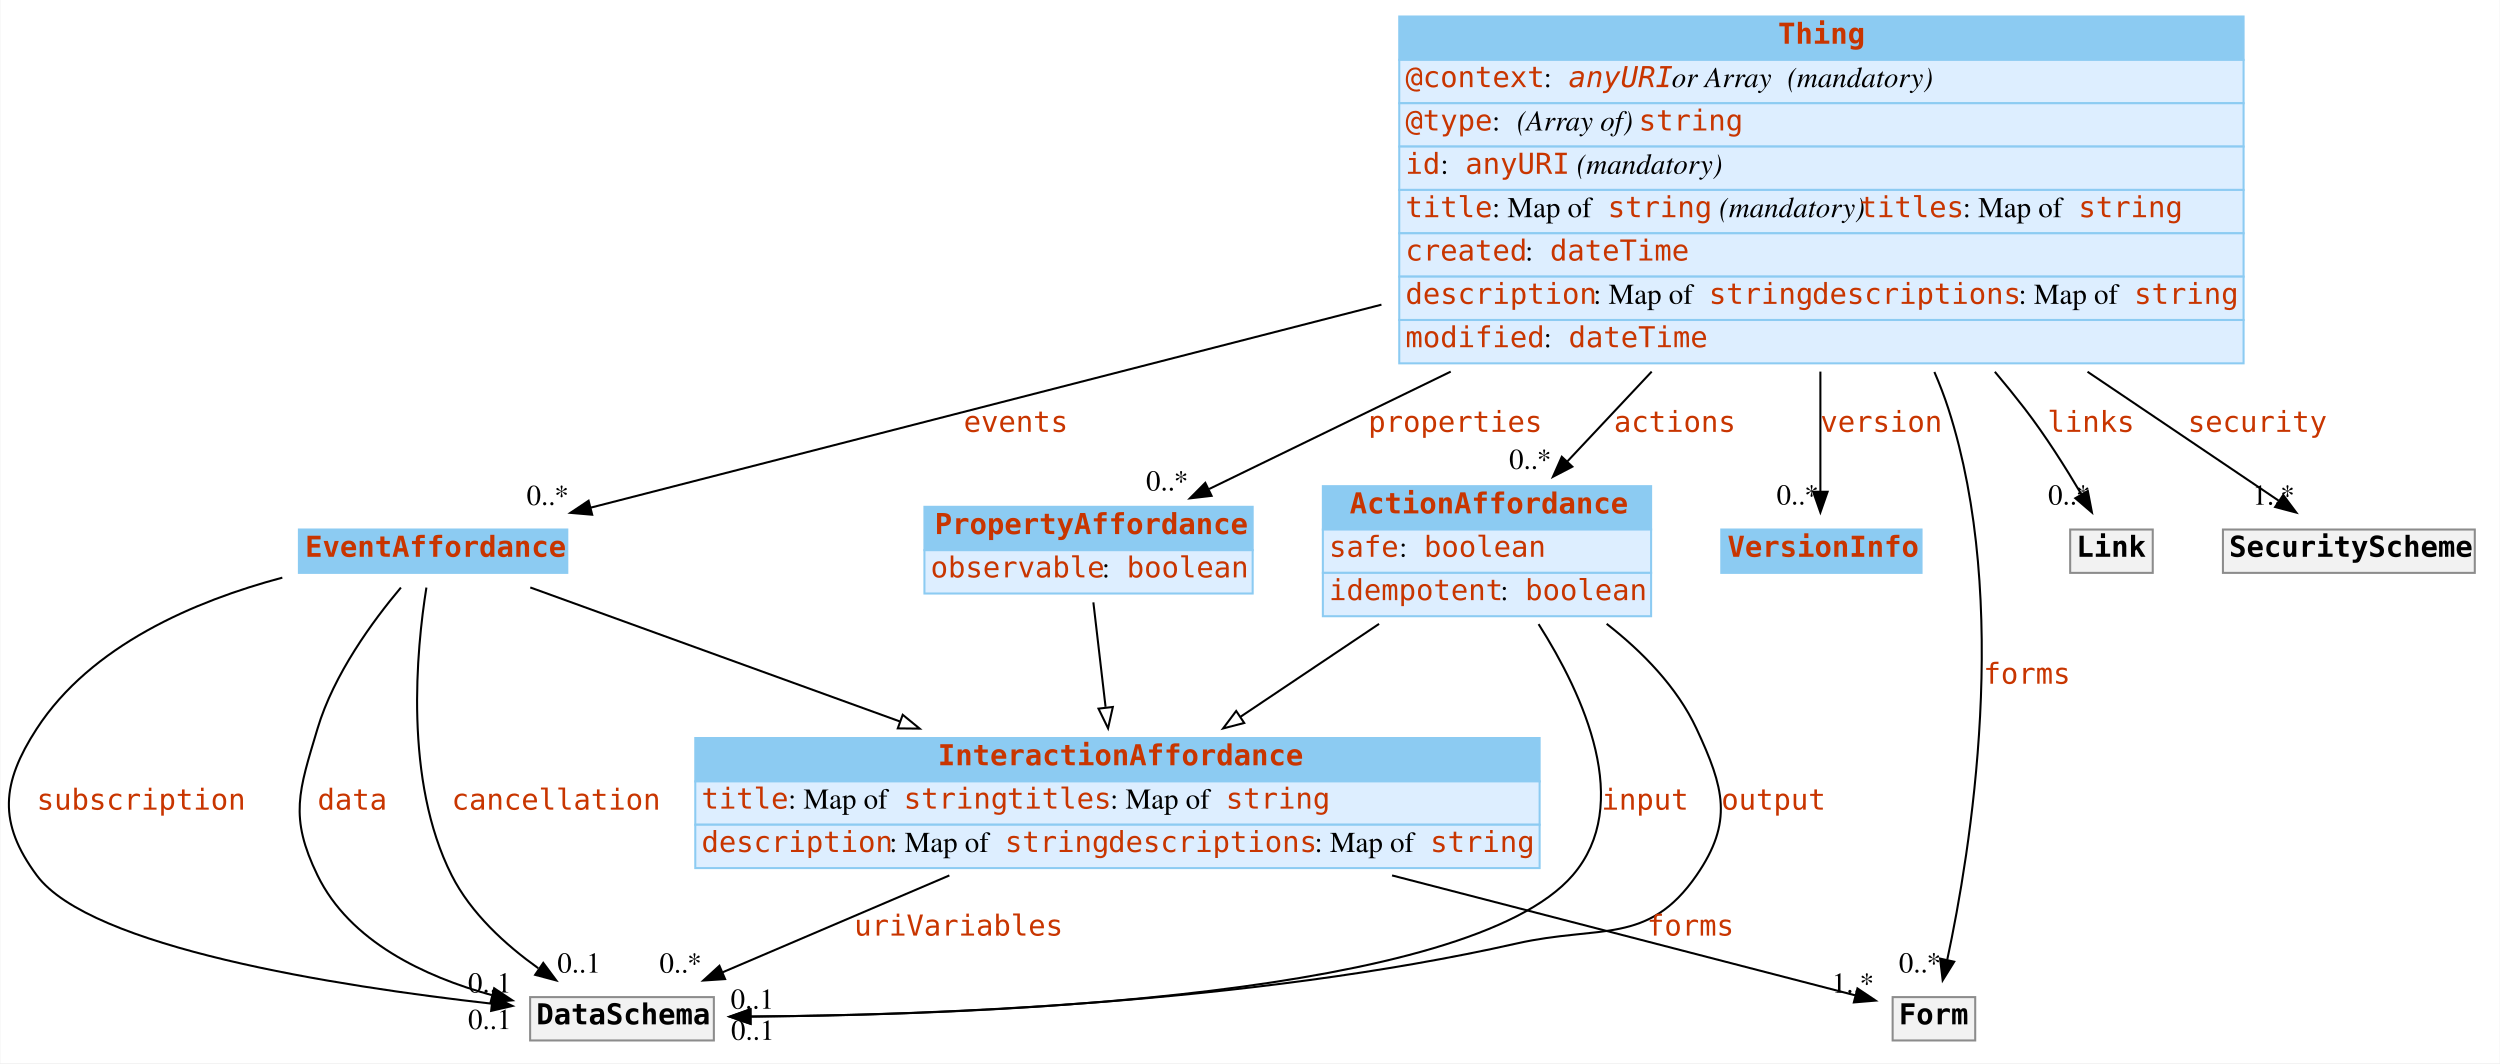
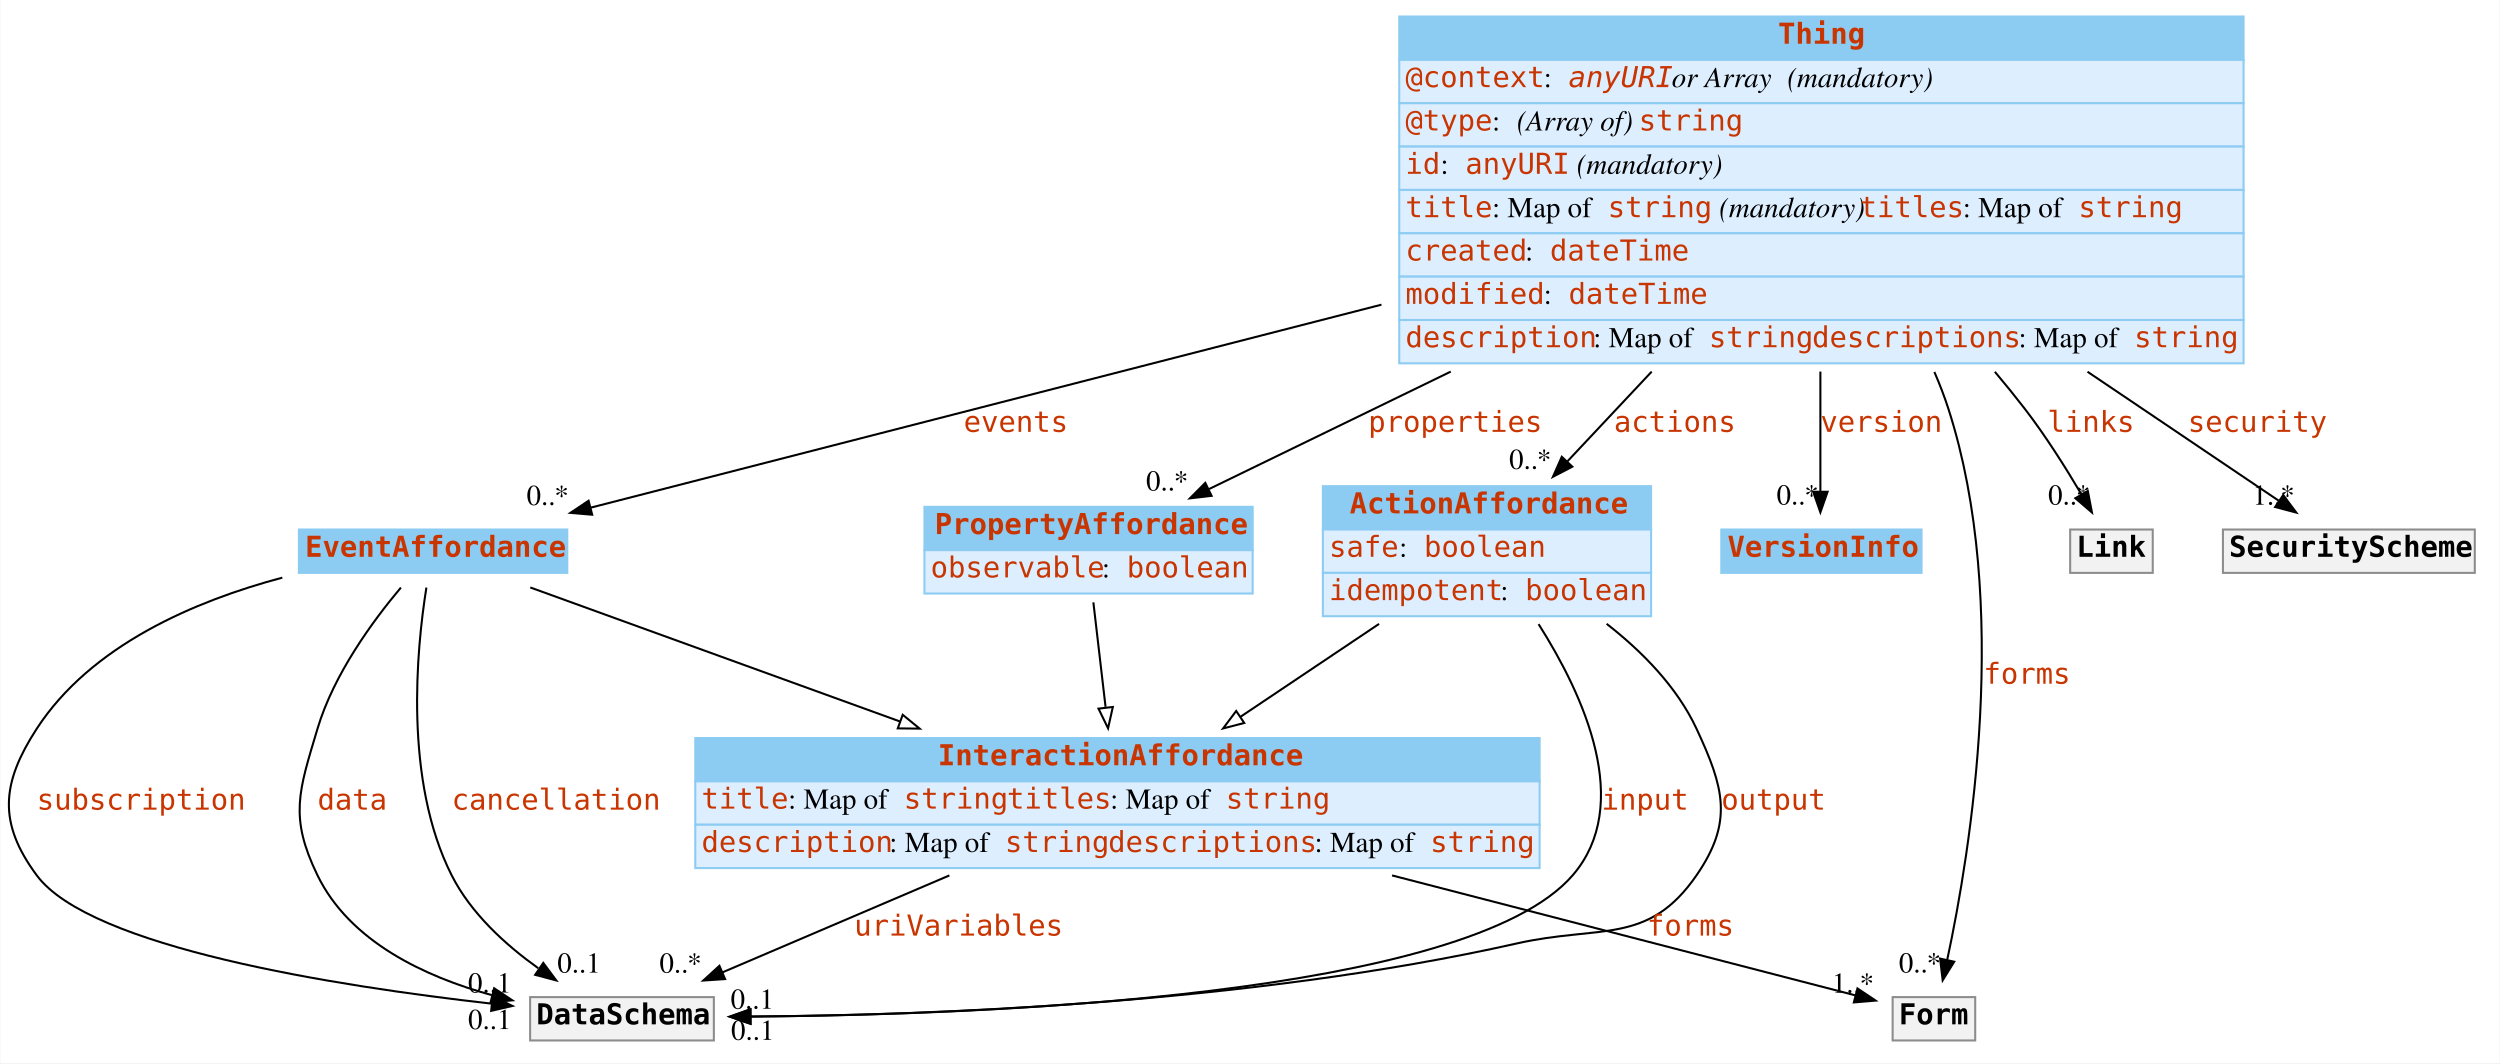
<svg xmlns="http://www.w3.org/2000/svg" width="1211pt" height="515pt" viewBox="0.00 0.00 1210.58 515.00">
  <g id="graph0" class="graph" transform="scale(1 1) rotate(0) translate(4 511)">
    <polygon fill="white" stroke="none" points="-4,4 -4,-511 1206.58,-511 1206.58,4 -4,4" />
    <g id="node1" class="node">
      <polygon fill="#8ccbf2" stroke="none" points="636.583,-254.5 636.583,-275.5 795.583,-275.5 795.583,-254.5 636.583,-254.5" />
      <polygon fill="none" stroke="#8ccbf2" points="636.583,-254.5 636.583,-275.5 795.583,-275.5 795.583,-254.5 636.583,-254.5" />
      <text text-anchor="start" x="649.583" y="-262.3" font-family="mono" font-weight="bold" font-size="14.00" fill="#c83500">ActionAffordance</text>
      <polygon fill="#ddeeff" stroke="none" points="636.583,-233.5 636.583,-254.5 795.583,-254.5 795.583,-233.5 636.583,-233.5" />
      <polygon fill="none" stroke="#8ccbf2" points="636.583,-233.5 636.583,-254.5 795.583,-254.5 795.583,-233.5 636.583,-233.5" />
      <text text-anchor="start" x="639.583" y="-241.3" font-family="mono" font-size="14.00" fill="#c83500">safe</text>
      <text text-anchor="start" x="673.583" y="-241.3" font-family="Times,serif" font-size="14.00"> : </text>
      <text text-anchor="start" x="685.583" y="-241.3" font-family="mono" font-size="14.00" fill="#c83500">boolean</text>
      <polygon fill="#ddeeff" stroke="none" points="636.583,-212.5 636.583,-233.5 795.583,-233.5 795.583,-212.5 636.583,-212.5" />
      <polygon fill="none" stroke="#8ccbf2" points="636.583,-212.5 636.583,-233.5 795.583,-233.5 795.583,-212.5 636.583,-212.5" />
      <text text-anchor="start" x="639.583" y="-220.3" font-family="mono" font-size="14.00" fill="#c83500">idempotent</text>
      <text text-anchor="start" x="722.583" y="-220.3" font-family="Times,serif" font-size="14.00"> : </text>
      <text text-anchor="start" x="734.583" y="-220.3" font-family="mono" font-size="14.00" fill="#c83500">boolean</text>
    </g>
    <g id="node3" class="node">
      <polygon fill="#8ccbf2" stroke="none" points="332.583,-132.5 332.583,-153.5 741.583,-153.5 741.583,-132.5 332.583,-132.5" />
      <polygon fill="none" stroke="#8ccbf2" points="332.583,-132.5 332.583,-153.5 741.583,-153.5 741.583,-132.5 332.583,-132.5" />
      <text text-anchor="start" x="450.083" y="-140.3" font-family="mono" font-weight="bold" font-size="14.00" fill="#c83500">InteractionAffordance</text>
      <polygon fill="#ddeeff" stroke="none" points="332.583,-111.5 332.583,-132.5 741.583,-132.5 741.583,-111.5 332.583,-111.5" />
      <polygon fill="none" stroke="#8ccbf2" points="332.583,-111.5 332.583,-132.5 741.583,-132.5 741.583,-111.5 332.583,-111.5" />
      <text text-anchor="start" x="335.583" y="-119.3" font-family="mono" font-size="14.00" fill="#c83500">title</text>
      <text text-anchor="start" x="377.583" y="-119.3" font-family="Times,serif" font-size="14.00"> : Map of </text>
      <text text-anchor="start" x="433.583" y="-119.3" font-family="mono" font-size="14.00" fill="#c83500">string</text>
      <text text-anchor="start" x="483.583" y="-119.3" font-family="mono" font-size="14.00" fill="#c83500">titles</text>
      <text text-anchor="start" x="533.583" y="-119.3" font-family="Times,serif" font-size="14.00"> : Map of </text>
      <text text-anchor="start" x="589.583" y="-119.3" font-family="mono" font-size="14.00" fill="#c83500">string</text>
      <polygon fill="#ddeeff" stroke="none" points="332.583,-90.5 332.583,-111.5 741.583,-111.5 741.583,-90.5 332.583,-90.5" />
      <polygon fill="none" stroke="#8ccbf2" points="332.583,-90.5 332.583,-111.5 741.583,-111.5 741.583,-90.5 332.583,-90.5" />
      <text text-anchor="start" x="335.583" y="-98.3" font-family="mono" font-size="14.00" fill="#c83500">description</text>
      <text text-anchor="start" x="426.583" y="-98.3" font-family="Times,serif" font-size="14.00"> : Map of </text>
      <text text-anchor="start" x="482.583" y="-98.3" font-family="mono" font-size="14.00" fill="#c83500">string</text>
      <text text-anchor="start" x="532.583" y="-98.3" font-family="mono" font-size="14.00" fill="#c83500">descriptions</text>
      <text text-anchor="start" x="632.583" y="-98.3" font-family="Times,serif" font-size="14.00"> : Map of </text>
      <text text-anchor="start" x="688.583" y="-98.3" font-family="mono" font-size="14.00" fill="#c83500">string</text>
    </g>
    <g id="edge15" class="edge">
      <path fill="none" stroke="black" d="M663.809,-208.791C642.844,-194.736 618.498,-178.415 596.75,-163.836" />
      <polygon fill="white" stroke="black" points="598.496,-160.792 588.241,-158.131 594.598,-166.607 598.496,-160.792" />
    </g>
    <g id="node9" class="node">
      <polygon fill="#f2f2f2" stroke="none" points="252.583,-7 252.583,-28 341.583,-28 341.583,-7 252.583,-7" />
      <polygon fill="none" stroke="#8c8c8c" points="252.583,-7 252.583,-28 341.583,-28 341.583,-7 252.583,-7" />
      <text text-anchor="start" x="255.583" y="-14.8" font-family="mono" font-weight="bold" font-size="14.00">DataSchema</text>
    </g>
    <g id="edge4" class="edge">
      <path fill="none" stroke="black" d="M741.075,-208.68C763.088,-174.015 787.089,-121.177 757.583,-87 706.893,-28.285 473.471,-19.378 359.52,-18.605" />
      <polygon fill="black" stroke="black" points="359.223,-15.104 349.206,-18.555 359.189,-22.104 359.223,-15.104" />
      <text text-anchor="start" x="771.583" y="-118.8" font-family="mono" font-size="14.00" fill="#c83500">input</text>
      <text text-anchor="middle" x="360.206" y="-22.355" font-family="Times,serif" font-size="14.00">0..1</text>
    </g>
    <g id="edge5" class="edge">
      <path fill="none" stroke="black" d="M774.049,-208.82C791.341,-195.328 808.155,-178.206 817.583,-158 830.926,-129.404 835.508,-112.97 817.583,-87 794.092,-52.965 770.928,-63.086 730.583,-54 600.902,-24.795 444.595,-19.198 359.433,-18.556" />
      <polygon fill="black" stroke="black" points="359.426,-15.056 349.407,-18.501 359.387,-22.056 359.426,-15.056" />
      <text text-anchor="start" x="829.583" y="-118.8" font-family="mono" font-size="14.00" fill="#c83500">output</text>
      <text text-anchor="middle" x="360.407" y="-7.301" font-family="Times,serif" font-size="14.00">0..1</text>
    </g>
    <g id="node2" class="node">
      <polygon fill="#8ccbf2" stroke="none" points="140.583,-233.5 140.583,-254.5 270.583,-254.5 270.583,-233.5 140.583,-233.5" />
      <polygon fill="none" stroke="#8ccbf2" points="140.583,-233.5 140.583,-254.5 270.583,-254.5 270.583,-233.5 140.583,-233.5" />
      <text text-anchor="start" x="143.583" y="-241.3" font-family="mono" font-weight="bold" font-size="14.00" fill="#c83500">EventAffordance</text>
    </g>
    <g id="edge16" class="edge">
      <path fill="none" stroke="black" d="M252.656,-226.434C299.077,-209.605 371.602,-183.312 431.731,-161.513" />
      <polygon fill="white" stroke="black" points="433.061,-164.754 441.269,-158.055 430.675,-158.173 433.061,-164.754" />
    </g>
    <g id="edge6" class="edge">
      <path fill="none" stroke="black" d="M132.545,-231.186C90.042,-219.865 39.815,-198.396 13.583,-158 -3.602,-131.535 -5.189,-112.365 13.583,-87 39.458,-52.038 158.51,-33.347 233.721,-24.854" />
      <polygon fill="black" stroke="black" points="234.47,-28.293 244.028,-23.723 233.706,-21.335 234.47,-28.293" />
      <text text-anchor="start" x="13.583" y="-118.8" font-family="mono" font-size="14.00" fill="#c83500">subscription</text>
      <text text-anchor="middle" x="233.028" y="-12.523" font-family="Times,serif" font-size="14.00">0..1</text>
    </g>
    <g id="edge7" class="edge">
      <path fill="none" stroke="black" d="M189.983,-226.383C176.317,-210.14 157.446,-184.356 149.583,-158 140.562,-127.761 135.789,-115.381 149.583,-87 165.179,-54.913 201.422,-37.929 234.017,-28.958" />
      <polygon fill="black" stroke="black" points="235.159,-32.279 243.989,-26.424 233.435,-25.495 235.159,-32.279" />
      <text text-anchor="start" x="149.583" y="-118.8" font-family="mono" font-size="14.00" fill="#c83500">data</text>
      <text text-anchor="middle" x="232.989" y="-30.224" font-family="Times,serif" font-size="14.00">0..1</text>
    </g>
    <g id="edge8" class="edge">
      <path fill="none" stroke="black" d="M202.342,-226.385C197.533,-196.331 191.382,-132.907 214.583,-87 223.874,-68.616 240.602,-53.358 256.536,-41.985" />
      <polygon fill="black" stroke="black" points="258.944,-44.581 265.255,-36.071 255.014,-38.788 258.944,-44.581" />
      <text text-anchor="start" x="214.583" y="-118.8" font-family="mono" font-size="14.00" fill="#c83500">cancellation</text>
      <text text-anchor="middle" x="276.255" y="-39.871" font-family="Times,serif" font-size="14.00">0..1</text>
    </g>
    <g id="node7" class="node">
      <polygon fill="#f2f2f2" stroke="none" points="912.583,-7 912.583,-28 952.583,-28 952.583,-7 912.583,-7" />
      <polygon fill="none" stroke="#8c8c8c" points="912.583,-7 912.583,-28 952.583,-28 952.583,-7 912.583,-7" />
      <text text-anchor="start" x="915.583" y="-14.8" font-family="mono" font-weight="bold" font-size="14.00">Form</text>
    </g>
    <g id="edge1" class="edge">
      <path fill="none" stroke="black" d="M670.099,-86.941C748.873,-66.551 842.934,-42.205 894.347,-28.897" />
      <polygon fill="black" stroke="black" points="895.543,-32.203 904.346,-26.309 893.788,-25.426 895.543,-32.203" />
      <text text-anchor="start" x="793.583" y="-57.8" font-family="mono" font-size="14.00" fill="#c83500">forms</text>
      <text text-anchor="middle" x="893.346" y="-30.109" font-family="Times,serif" font-size="14.00">1..*</text>
    </g>
    <g id="edge14" class="edge">
      <path fill="none" stroke="black" d="M455.665,-86.941C419.284,-71.403 377.523,-53.568 345.919,-40.071" />
      <polygon fill="black" stroke="black" points="347.026,-36.737 336.455,-36.029 344.276,-43.175 347.026,-36.737" />
      <text text-anchor="start" x="409.583" y="-57.8" font-family="mono" font-size="14.00" fill="#c83500">uriVariables</text>
      <text text-anchor="middle" x="325.455" y="-39.828" font-family="Times,serif" font-size="14.00">0..*</text>
    </g>
    <g id="node4" class="node">
      <polygon fill="#8ccbf2" stroke="none" points="443.583,-244.5 443.583,-265.5 602.583,-265.5 602.583,-244.5 443.583,-244.5" />
      <polygon fill="none" stroke="#8ccbf2" points="443.583,-244.5 443.583,-265.5 602.583,-265.5 602.583,-244.5 443.583,-244.5" />
      <text text-anchor="start" x="448.583" y="-252.3" font-family="mono" font-weight="bold" font-size="14.00" fill="#c83500">PropertyAffordance</text>
      <polygon fill="#ddeeff" stroke="none" points="443.583,-223.5 443.583,-244.5 602.583,-244.5 602.583,-223.5 443.583,-223.5" />
      <polygon fill="none" stroke="#8ccbf2" points="443.583,-223.5 443.583,-244.5 602.583,-244.5 602.583,-223.5 443.583,-223.5" />
      <text text-anchor="start" x="446.583" y="-231.3" font-family="mono" font-size="14.00" fill="#c83500">observable</text>
      <text text-anchor="start" x="529.583" y="-231.3" font-family="Times,serif" font-size="14.00"> : </text>
      <text text-anchor="start" x="541.583" y="-231.3" font-family="mono" font-size="14.00" fill="#c83500">boolean</text>
    </g>
    <g id="edge17" class="edge">
      <path fill="none" stroke="black" d="M525.416,-219.216C527.11,-204.697 529.316,-185.792 531.319,-168.621" />
      <polygon fill="white" stroke="black" points="534.851,-168.547 532.534,-158.209 527.899,-167.736 534.851,-168.547" />
    </g>
    <g id="node5" class="node">
      <polygon fill="#8ccbf2" stroke="none" points="673.583,-482 673.583,-503 1082.58,-503 1082.58,-482 673.583,-482" />
      <polygon fill="none" stroke="#8ccbf2" points="673.583,-482 673.583,-503 1082.58,-503 1082.58,-482 673.583,-482" />
      <text text-anchor="start" x="857.083" y="-489.8" font-family="mono" font-weight="bold" font-size="14.00" fill="#c83500">Thing</text>
      <polygon fill="#ddeeff" stroke="none" points="673.583,-461 673.583,-482 1082.58,-482 1082.58,-461 673.583,-461" />
      <polygon fill="none" stroke="#8ccbf2" points="673.583,-461 673.583,-482 1082.58,-482 1082.58,-461 673.583,-461" />
      <text text-anchor="start" x="676.583" y="-468.8" font-family="mono" font-size="14.00" fill="#c83500">@context</text>
      <text text-anchor="start" x="743.583" y="-468.8" font-family="Times,serif" font-size="14.00"> : </text>
      <text text-anchor="start" x="755.583" y="-468.8" font-family="mono" font-style="italic" font-size="14.00" fill="#c83500">anyURI</text>
      <text text-anchor="start" x="805.583" y="-468.8" font-family="Times,serif" font-style="italic" font-size="14.00"> or Array</text>
      <text text-anchor="start" x="857.583" y="-468.8" font-family="Times,serif" font-size="14.00"> </text>
      <text text-anchor="start" x="861.583" y="-468.8" font-family="Times,serif" font-style="italic" font-size="14.00">(mandatory)</text>
      <polygon fill="#ddeeff" stroke="none" points="673.583,-440 673.583,-461 1082.58,-461 1082.58,-440 673.583,-440" />
      <polygon fill="none" stroke="#8ccbf2" points="673.583,-440 673.583,-461 1082.58,-461 1082.58,-440 673.583,-440" />
      <text text-anchor="start" x="676.583" y="-447.8" font-family="mono" font-size="14.00" fill="#c83500">@type</text>
      <text text-anchor="start" x="718.583" y="-447.8" font-family="Times,serif" font-size="14.00"> : </text>
      <text text-anchor="start" x="730.583" y="-447.8" font-family="Times,serif" font-style="italic" font-size="14.00">(Array of) </text>
      <text text-anchor="start" x="789.583" y="-447.8" font-family="mono" font-size="14.00" fill="#c83500">string</text>
      <polygon fill="#ddeeff" stroke="none" points="673.583,-419 673.583,-440 1082.58,-440 1082.58,-419 673.583,-419" />
      <polygon fill="none" stroke="#8ccbf2" points="673.583,-419 673.583,-440 1082.58,-440 1082.58,-419 673.583,-419" />
      <text text-anchor="start" x="676.583" y="-426.8" font-family="mono" font-size="14.00" fill="#c83500">id</text>
      <text text-anchor="start" x="693.583" y="-426.8" font-family="Times,serif" font-size="14.00"> : </text>
      <text text-anchor="start" x="705.583" y="-426.8" font-family="mono" font-size="14.00" fill="#c83500">anyURI</text>
      <text text-anchor="start" x="755.583" y="-426.8" font-family="Times,serif" font-size="14.00"> </text>
      <text text-anchor="start" x="759.583" y="-426.8" font-family="Times,serif" font-style="italic" font-size="14.00">(mandatory)</text>
      <polygon fill="#ddeeff" stroke="none" points="673.583,-398 673.583,-419 1082.58,-419 1082.58,-398 673.583,-398" />
      <polygon fill="none" stroke="#8ccbf2" points="673.583,-398 673.583,-419 1082.58,-419 1082.58,-398 673.583,-398" />
      <text text-anchor="start" x="676.583" y="-405.8" font-family="mono" font-size="14.00" fill="#c83500">title</text>
      <text text-anchor="start" x="718.583" y="-405.8" font-family="Times,serif" font-size="14.00"> : Map of </text>
      <text text-anchor="start" x="774.583" y="-405.8" font-family="mono" font-size="14.00" fill="#c83500">string</text>
      <text text-anchor="start" x="824.583" y="-405.8" font-family="Times,serif" font-size="14.00"> </text>
      <text text-anchor="start" x="828.583" y="-405.8" font-family="Times,serif" font-style="italic" font-size="14.00">(mandatory)</text>
      <text text-anchor="start" x="896.583" y="-405.8" font-family="mono" font-size="14.00" fill="#c83500">titles</text>
      <text text-anchor="start" x="946.583" y="-405.8" font-family="Times,serif" font-size="14.00"> : Map of </text>
      <text text-anchor="start" x="1002.58" y="-405.8" font-family="mono" font-size="14.00" fill="#c83500">string</text>
      <polygon fill="#ddeeff" stroke="none" points="673.583,-377 673.583,-398 1082.58,-398 1082.58,-377 673.583,-377" />
      <polygon fill="none" stroke="#8ccbf2" points="673.583,-377 673.583,-398 1082.58,-398 1082.58,-377 673.583,-377" />
      <text text-anchor="start" x="676.583" y="-384.8" font-family="mono" font-size="14.00" fill="#c83500">created</text>
      <text text-anchor="start" x="734.583" y="-384.8" font-family="Times,serif" font-size="14.00"> : </text>
      <text text-anchor="start" x="746.583" y="-384.8" font-family="mono" font-size="14.00" fill="#c83500">dateTime</text>
      <polygon fill="#ddeeff" stroke="none" points="673.583,-356 673.583,-377 1082.58,-377 1082.58,-356 673.583,-356" />
      <polygon fill="none" stroke="#8ccbf2" points="673.583,-356 673.583,-377 1082.58,-377 1082.58,-356 673.583,-356" />
-       <text text-anchor="start" x="676.583" y="-363.8" font-family="mono" font-size="14.00" fill="#c83500">description</text>
-       <text text-anchor="start" x="767.583" y="-363.8" font-family="Times,serif" font-size="14.00"> : Map of </text>
-       <text text-anchor="start" x="823.583" y="-363.8" font-family="mono" font-size="14.00" fill="#c83500">string</text>
-       <text text-anchor="start" x="873.583" y="-363.8" font-family="mono" font-size="14.00" fill="#c83500">descriptions</text>
-       <text text-anchor="start" x="973.583" y="-363.8" font-family="Times,serif" font-size="14.00"> : Map of </text>
-       <text text-anchor="start" x="1029.58" y="-363.8" font-family="mono" font-size="14.00" fill="#c83500">string</text>
+       <text text-anchor="start" x="676.583" y="-363.8" font-family="mono" font-size="14.00" fill="#c83500">modified</text>
+       <text text-anchor="start" x="743.583" y="-363.8" font-family="Times,serif" font-size="14.00"> : </text>
+       <text text-anchor="start" x="755.583" y="-363.8" font-family="mono" font-size="14.00" fill="#c83500">dateTime</text>
      <polygon fill="#ddeeff" stroke="none" points="673.583,-335 673.583,-356 1082.58,-356 1082.58,-335 673.583,-335" />
      <polygon fill="none" stroke="#8ccbf2" points="673.583,-335 673.583,-356 1082.58,-356 1082.58,-335 673.583,-335" />
-       <text text-anchor="start" x="676.583" y="-342.8" font-family="mono" font-size="14.00" fill="#c83500">modified</text>
-       <text text-anchor="start" x="743.583" y="-342.8" font-family="Times,serif" font-size="14.00"> : </text>
-       <text text-anchor="start" x="755.583" y="-342.8" font-family="mono" font-size="14.00" fill="#c83500">dateTime</text>
+       <text text-anchor="start" x="676.583" y="-342.8" font-family="mono" font-size="14.00" fill="#c83500">description</text>
+       <text text-anchor="start" x="767.583" y="-342.8" font-family="Times,serif" font-size="14.00"> : Map of </text>
+       <text text-anchor="start" x="823.583" y="-342.8" font-family="mono" font-size="14.00" fill="#c83500">string</text>
+       <text text-anchor="start" x="873.583" y="-342.8" font-family="mono" font-size="14.00" fill="#c83500">descriptions</text>
+       <text text-anchor="start" x="973.583" y="-342.8" font-family="Times,serif" font-size="14.00"> : Map of </text>
+       <text text-anchor="start" x="1029.58" y="-342.8" font-family="mono" font-size="14.00" fill="#c83500">string</text>
    </g>
    <g id="edge12" class="edge">
      <path fill="none" stroke="black" d="M795.871,-330.992C781.673,-315.873 767.503,-300.785 755.108,-287.587" />
      <polygon fill="black" stroke="black" points="757.426,-284.942 748.029,-280.048 752.323,-289.734 757.426,-284.942" />
      <text text-anchor="start" x="777.583" y="-301.8" font-family="mono" font-size="14.00" fill="#c83500">actions</text>
      <text text-anchor="middle" x="737.029" y="-283.848" font-family="Times,serif" font-size="14.00">0..*</text>
    </g>
    <g id="edge13" class="edge">
      <path fill="none" stroke="black" d="M664.958,-363.42C534.18,-329.85 374.443,-288.846 281.928,-265.097" />
      <polygon fill="black" stroke="black" points="282.644,-261.668 272.088,-262.571 280.903,-268.448 282.644,-261.668" />
      <text text-anchor="start" x="462.583" y="-301.8" font-family="mono" font-size="14.00" fill="#c83500">events</text>
      <text text-anchor="middle" x="261.088" y="-266.371" font-family="Times,serif" font-size="14.00">0..*</text>
    </g>
    <g id="edge11" class="edge">
      <path fill="none" stroke="black" d="M698.523,-330.992C656.177,-310.415 613.95,-289.896 581.482,-274.12" />
      <polygon fill="black" stroke="black" points="582.686,-270.814 572.162,-269.591 579.627,-277.11 582.686,-270.814" />
      <text text-anchor="start" x="658.583" y="-301.8" font-family="mono" font-size="14.00" fill="#c83500">properties</text>
      <text text-anchor="middle" x="561.162" y="-273.391" font-family="Times,serif" font-size="14.00">0..*</text>
    </g>
    <g id="node6" class="node">
      <polygon fill="#8ccbf2" stroke="none" points="829.583,-233.5 829.583,-254.5 926.583,-254.5 926.583,-233.5 829.583,-233.5" />
      <polygon fill="none" stroke="#8ccbf2" points="829.583,-233.5 829.583,-254.5 926.583,-254.5 926.583,-233.5 829.583,-233.5" />
      <text text-anchor="start" x="832.583" y="-241.3" font-family="mono" font-weight="bold" font-size="14.00" fill="#c83500">VersionInfo</text>
    </g>
    <g id="edge10" class="edge">
      <path fill="none" stroke="black" d="M877.583,-330.992C877.583,-309.902 877.583,-288.872 877.583,-272.948" />
      <polygon fill="black" stroke="black" points="881.083,-272.8 877.583,-262.8 874.083,-272.801 881.083,-272.8" />
      <text text-anchor="start" x="877.583" y="-301.8" font-family="mono" font-size="14.00" fill="#c83500">version</text>
      <text text-anchor="middle" x="866.583" y="-266.6" font-family="Times,serif" font-size="14.00">0..*</text>
    </g>
    <g id="edge3" class="edge">
      <path fill="none" stroke="black" d="M932.801,-330.82C935.367,-324.912 937.666,-318.944 939.583,-313 969.936,-218.9 950.361,-98.925 939.026,-46.072" />
      <polygon fill="black" stroke="black" points="942.404,-45.139 936.82,-36.135 935.571,-46.656 942.404,-45.139" />
      <text text-anchor="start" x="956.583" y="-179.8" font-family="mono" font-size="14.00" fill="#c83500">forms</text>
      <text text-anchor="middle" x="925.82" y="-39.935" font-family="Times,serif" font-size="14.00">0..*</text>
    </g>
    <g id="node8" class="node">
      <polygon fill="#f2f2f2" stroke="none" points="998.583,-233.5 998.583,-254.5 1038.58,-254.5 1038.58,-233.5 998.583,-233.5" />
      <polygon fill="none" stroke="#8c8c8c" points="998.583,-233.5 998.583,-254.5 1038.58,-254.5 1038.58,-233.5 998.583,-233.5" />
      <text text-anchor="start" x="1001.58" y="-241.3" font-family="mono" font-weight="bold" font-size="14.00">Link</text>
    </g>
    <g id="edge2" class="edge">
      <path fill="none" stroke="black" d="M962.1,-330.911C967.126,-324.956 971.997,-318.955 976.583,-313 986.613,-299.977 996.401,-284.463 1004,-271.593" />
      <polygon fill="black" stroke="black" points="1007.13,-273.17 1009.12,-262.763 1001.08,-269.659 1007.13,-273.17" />
      <text text-anchor="start" x="987.583" y="-301.8" font-family="mono" font-size="14.00" fill="#c83500">links</text>
      <text text-anchor="middle" x="998.12" y="-266.563" font-family="Times,serif" font-size="14.00">0..*</text>
    </g>
    <g id="node10" class="node">
      <polygon fill="#f2f2f2" stroke="none" points="1072.58,-233.5 1072.58,-254.5 1194.58,-254.5 1194.58,-233.5 1072.58,-233.5" />
      <polygon fill="none" stroke="#8c8c8c" points="1072.58,-233.5 1072.58,-254.5 1194.58,-254.5 1194.58,-233.5 1072.58,-233.5" />
      <text text-anchor="start" x="1075.58" y="-241.3" font-family="mono" font-weight="bold" font-size="14.00">SecurityScheme</text>
    </g>
    <g id="edge9" class="edge">
      <path fill="none" stroke="black" d="M1006.98,-330.923C1015.99,-324.859 1024.92,-318.839 1033.58,-313 1055.57,-298.177 1080.27,-281.506 1099.62,-268.44" />
      <polygon fill="black" stroke="black" points="1101.78,-271.207 1108.11,-262.71 1097.86,-265.406 1101.78,-271.207" />
      <text text-anchor="start" x="1055.58" y="-301.8" font-family="mono" font-size="14.00" fill="#c83500">security</text>
      <text text-anchor="middle" x="1097.11" y="-266.51" font-family="Times,serif" font-size="14.00">1..*</text>
    </g>
  </g>
</svg>
